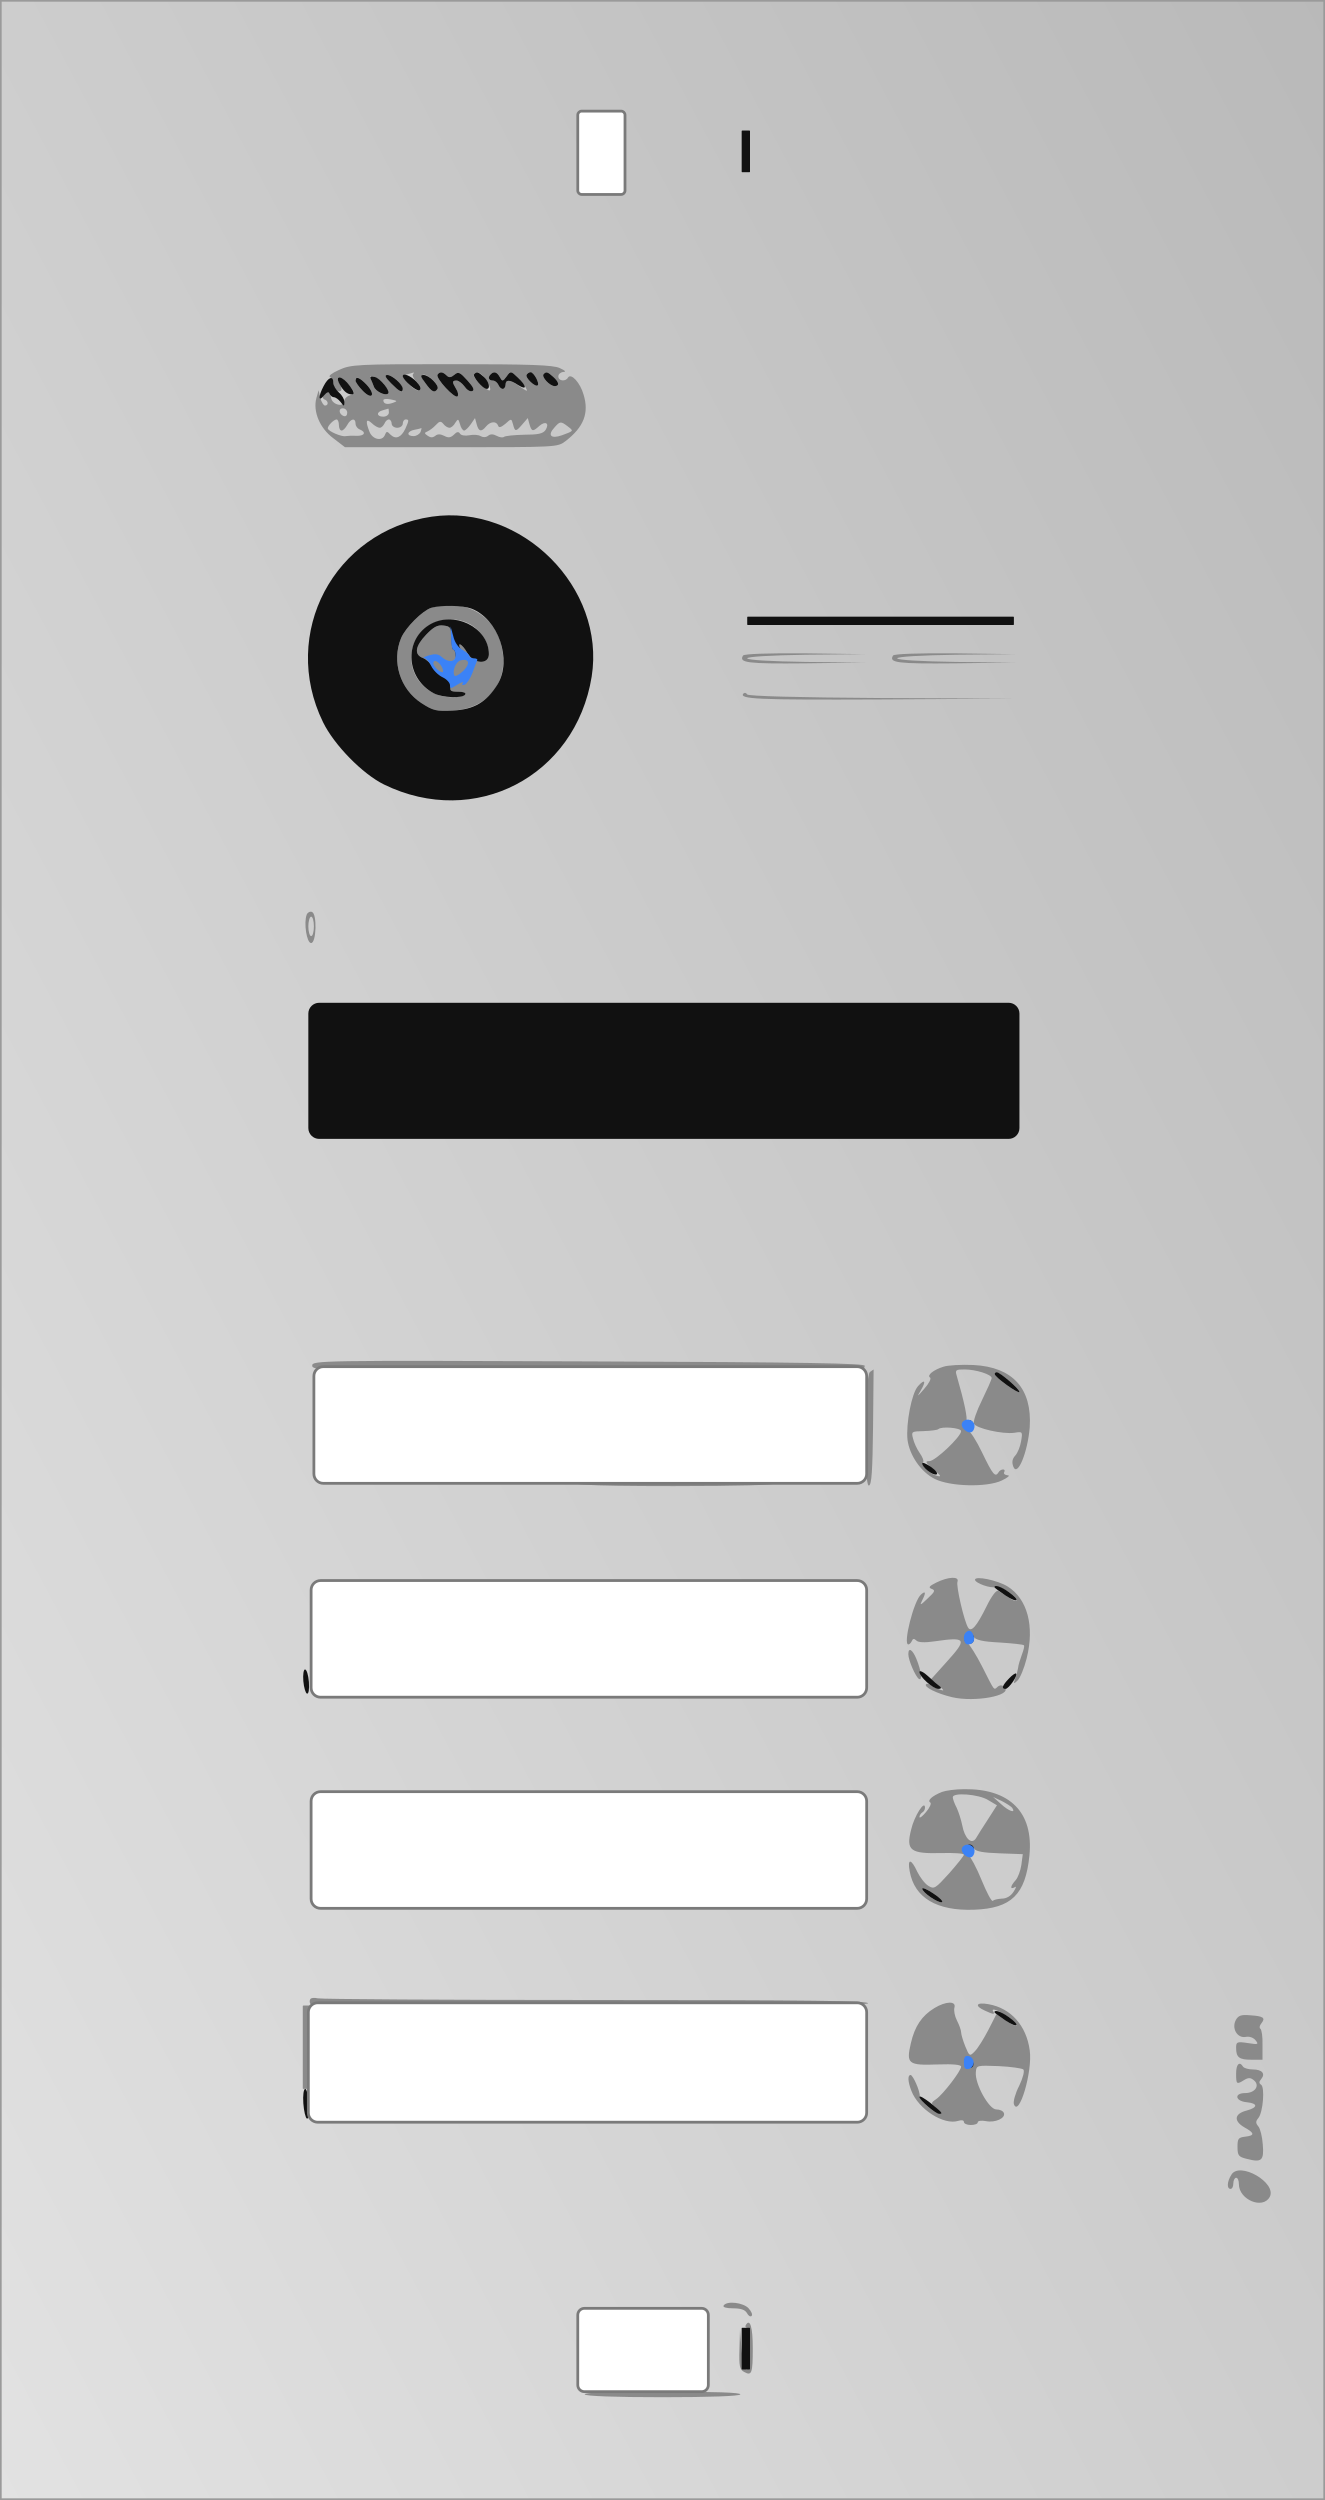
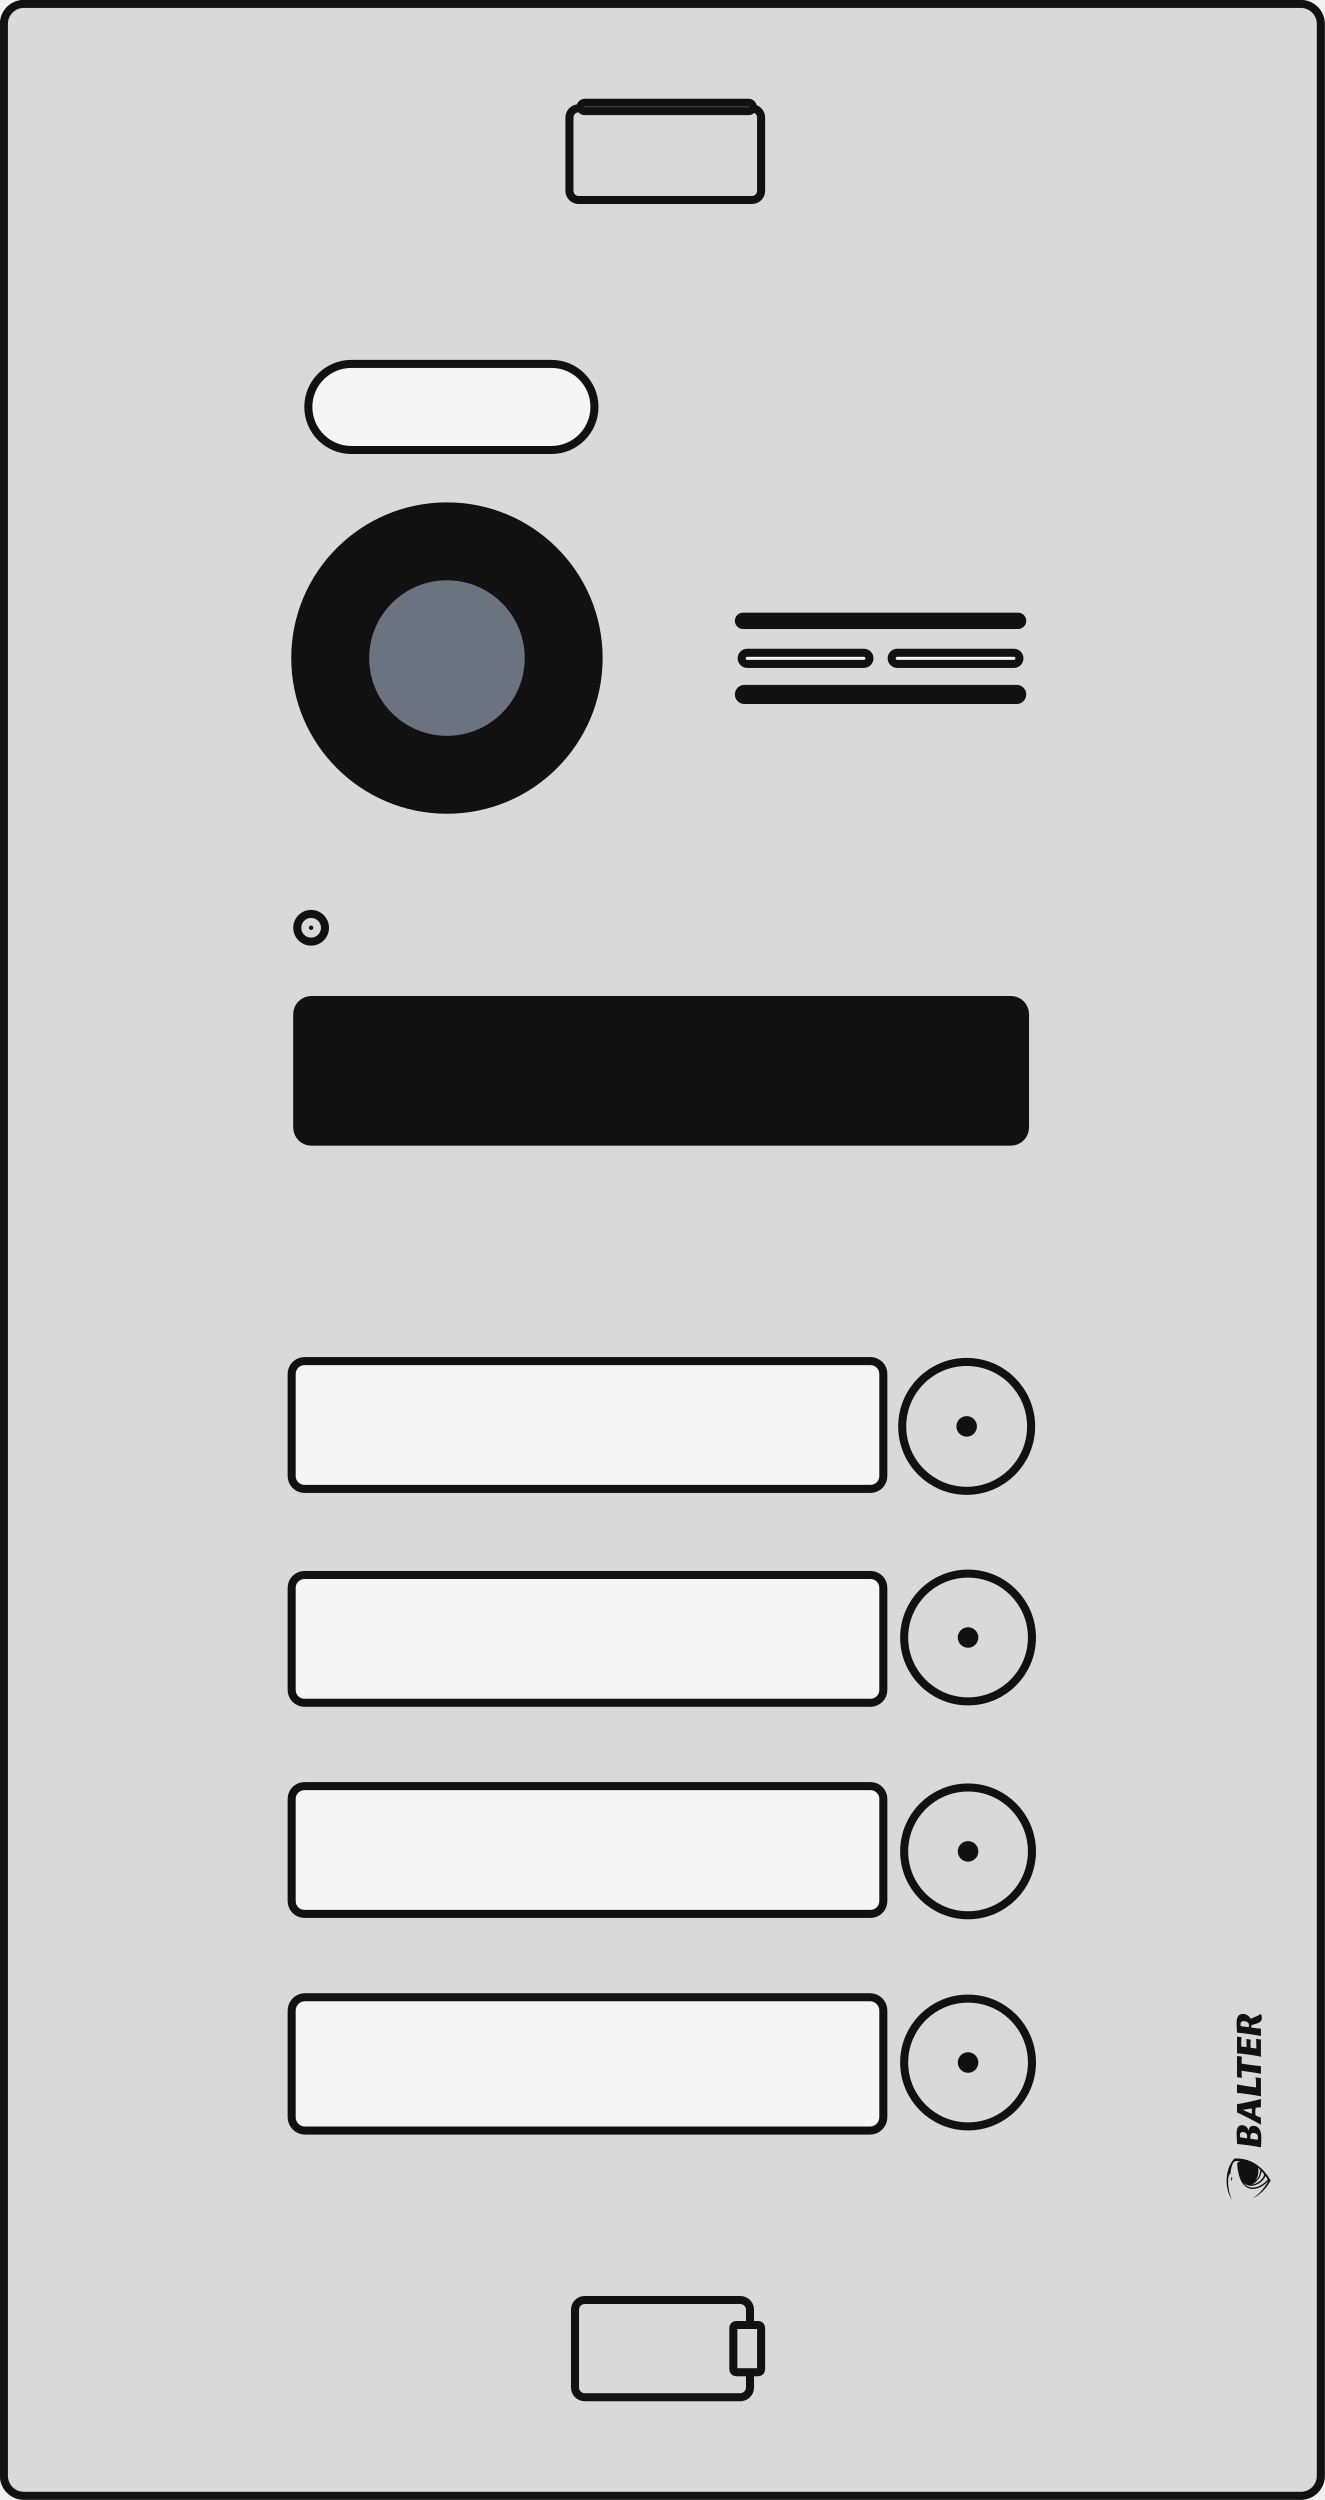
- <svg xmlns="http://www.w3.org/2000/svg" viewBox="0 0 477 900" width="477" height="900" role="img" aria-label="EVO-HD-4FAM · Video-Türstation, 4 Klingeltaster (Illustration)">
-   <defs>
-     <linearGradient id="steel" x1="0" y1="0" x2="1" y2="1">
-       <stop offset="0" stop-color="#e2e2e2" />
-       <stop offset=".5" stop-color="#cdcdcd" />
-       <stop offset="1" stop-color="#b9b9b9" />
-     </linearGradient>
-     <linearGradient id="white" x1="0" y1="0" x2="0" y2="1">
-       <stop offset="0" stop-color="#ffffff" />
-       <stop offset="1" stop-color="#f0f0f0" />
-     </linearGradient>
-     <linearGradient id="black" x1="0" y1="0" x2="1" y2="1">
-       <stop offset="0" stop-color="#2e2e2e" />
-       <stop offset="1" stop-color="#161616" />
-     </linearGradient>
-   </defs>
-   <path transform="translate(0,900) scale(0.1,-0.1)" d="M0 4500 l0 -4500 2385 0 2385 0 0 4500 0 4500 -2385 0 -2385 0 0 -4500z" fill="url(#steel)" fill-rule="evenodd" stroke="#9a9a9a" stroke-width="1.2" vector-effect="non-scaling-stroke" />
-   <rect x="109" y="722" width="3" height="30" rx="0.2" fill="#8a8a8a" />
-   <path transform="translate(0,900) scale(0.1,-0.1)" d="M1220 7668 c-25 -11 -39 -22 -32 -25 6 -3 12 -13 12 -23 0 -20 17 -36 28 -26 3 4 1 16 -6 26 -20 33 13 25 37 -9 21 -29 21 -29 1 -34 -11 -3 -20 -12 -20 -20 0 -25 -45 -15 -48 11 -4 24 -17 29 -28 10 -4 -6 -2 -14 4 -16 14 -4 16 -22 2 -22 -5 0 -13 12 -17 28 l-6 27 -8 -28 c-13 -48 12 -108 60 -144 l43 -33 382 0 c382 0 383 0 412 22 66 51 85 101 65 167 -12 43 -45 79 -56 62 -9 -16 -35 -13 -35 4 0 8 8 15 18 16 11 0 7 5 -13 14 -24 11 -106 14 -390 14 -341 0 -362 -1 -405 -21z m267 -15 c-4 -3 2 -17 14 -29 14 -15 17 -24 9 -29 -6 -4 -22 5 -36 20 -29 31 -29 32 -6 38 9 3 19 5 21 6 2 0 1 -2 -2 -6z m121 -5 c8 -8 15 -8 28 3 14 12 20 9 47 -21 22 -24 26 -35 17 -38 -8 -3 -20 5 -28 17 -8 11 -21 21 -28 21 -17 0 -17 -5 -2 -30 7 -10 9 -23 5 -27 -10 -9 -79 65 -72 78 8 12 19 11 33 -3z m134 -5 c21 -25 31 -56 15 -47 -26 15 -56 47 -51 55 8 14 19 11 36 -8z m57 0 c9 -17 11 -17 25 2 14 20 14 20 36 0 12 -11 26 -28 32 -39 9 -17 8 -17 -20 2 -35 26 -52 28 -52 7 0 -8 -5 -15 -10 -15 -6 0 -13 7 -16 15 -4 8 -12 15 -20 15 -15 0 -19 12 -7 23 11 11 22 8 32 -10z m131 -4 c7 -11 9 -23 6 -26 -8 -9 -47 28 -40 38 9 15 23 10 34 -12z m62 4 c21 -19 23 -33 5 -33 -18 0 -49 34 -40 43 9 10 14 9 35 -10z m-607 -30 c9 -14 14 -27 12 -30 -10 -9 -45 8 -51 25 -3 9 -9 22 -12 29 -10 22 35 1 51 -24z m45 17 c19 -19 27 -40 14 -40 -3 0 -19 14 -36 30 -21 21 -25 30 -14 30 9 0 25 -9 36 -20z m130 0 c12 -12 18 -25 15 -30 -10 -16 -20 -12 -43 20 -27 36 -5 43 28 10z m-241 -14 c34 -36 22 -58 -12 -24 -27 27 -35 48 -19 48 5 0 19 -11 31 -24z m96 -66 c-21 -8 -35 -4 -35 9 0 5 12 6 27 3 24 -5 25 -6 8 -12z m-165 -36 c0 -9 -5 -14 -12 -12 -18 6 -21 28 -4 28 9 0 16 -7 16 -16z m150 1 c0 -8 -9 -15 -20 -15 -25 0 -26 17 -2 23 9 3 18 5 20 6 1 0 2 -6 2 -14z m-180 -45 c0 -11 4 -20 10 -20 5 0 14 9 20 20 13 24 30 26 30 5 0 -9 7 -18 15 -21 25 -10 17 -24 -12 -23 -16 1 -32 0 -38 -1 -14 -4 -65 18 -65 28 0 10 22 32 32 32 4 0 8 -9 8 -20z m147 -10 c6 0 13 7 17 15 3 8 10 15 16 15 5 0 10 -7 10 -15 0 -8 9 -15 20 -15 11 0 20 7 20 15 0 8 5 15 10 15 13 0 13 -3 -1 -34 -15 -31 -34 -39 -53 -21 -12 13 -15 13 -20 0 -9 -25 -45 -18 -56 11 -15 38 -12 49 8 31 10 -10 23 -17 29 -17z m251 0 c6 0 16 8 21 18 10 15 11 15 17 -5 3 -13 10 -23 15 -23 4 0 15 10 24 23 l15 22 6 -22 c7 -27 17 -29 34 -8 15 18 37 20 43 3 3 -9 10 -7 26 6 22 20 22 20 28 -2 7 -27 10 -27 34 1 l19 22 6 -22 c8 -27 12 -28 36 -6 22 19 37 9 22 -15 -9 -13 -26 -17 -77 -17 -36 -1 -69 -4 -73 -8 -4 -3 -15 -2 -26 4 -13 7 -23 7 -31 0 -8 -6 -18 -6 -27 -1 -8 5 -26 6 -41 3 -15 -3 -30 0 -33 6 -5 8 -12 7 -22 -4 -12 -11 -20 -12 -35 -4 -14 7 -24 7 -32 0 -9 -7 -17 -7 -27 0 -13 9 -13 11 -1 16 7 3 21 13 30 23 13 14 18 15 27 4 6 -8 16 -14 22 -14z m426 5 c22 -17 22 -16 -21 -32 -40 -14 -53 0 -27 28 20 23 23 23 48 4z m-530 -20 c-4 -8 -15 -15 -25 -15 -27 0 -24 18 4 23 12 2 23 5 24 6 1 0 0 -6 -3 -14z M1553 6812 c-32 -10 -93 -71 -109 -109 -35 -84 -4 -184 73 -234 43 -28 54 -30 114 -27 110 6 184 81 181 184 -4 141 -122 226 -259 186z m144 -62 c36 -22 63 -66 63 -105 0 -39 -55 -36 -78 5 -18 32 -39 43 -23 11 8 -14 5 -23 -14 -41 -14 -13 -25 -18 -25 -12 0 7 5 12 10 12 6 0 10 9 10 20 0 11 -3 20 -7 20 -5 0 -8 19 -8 43 -1 38 -3 42 -28 45 -22 3 -36 -5 -63 -33 -40 -42 -44 -72 -11 -84 12 -5 29 -20 36 -34 8 -15 26 -30 42 -36 21 -7 26 -14 22 -30 -5 -18 -1 -21 26 -21 19 0 30 -4 26 -10 -3 -5 -24 -10 -46 -10 -110 0 -180 107 -134 203 34 72 132 100 202 57z M2675 6640 c-16 -26 14 -30 223 -28 l217 3 -212 2 c-128 2 -213 7 -213 13 0 6 85 11 213 13 l212 2 -217 3 c-136 1 -219 -2 -223 -8z M3215 6640 c-16 -26 14 -30 223 -28 l217 3 -212 2 c-128 2 -213 7 -213 13 0 6 85 11 213 13 l212 2 -217 3 c-136 1 -219 -2 -223 -8z M2677 6504 c-20 -21 49 -24 491 -22 l487 3 -479 2 c-308 2 -482 7 -486 13 -4 6 -9 7 -13 4z M1104 5707 c-11 -29 0 -102 16 -102 19 0 22 106 3 112 -7 3 -16 -2 -19 -10z m26 -42 c0 -19 -4 -35 -10 -35 -5 0 -10 16 -10 35 0 19 5 35 10 35 6 0 10 -16 10 -35z M2902 5149 c4 -109 23 -116 22 -7 -1 52 -6 84 -13 86 -9 3 -11 -20 -9 -79z M1124 4084 c0 -19 25 -19 976 -18 1082 1 1006 -1 1013 17 3 9 -200 13 -992 16 -972 4 -997 3 -997 -15z M3397 4080 c-36 -11 -61 -31 -49 -39 6 -3 -4 -22 -21 -41 -25 -29 -27 -30 -13 -7 21 35 16 45 -9 17 -23 -25 -44 -135 -38 -193 7 -56 49 -117 98 -141 55 -28 188 -31 241 -6 23 11 32 19 21 19 -10 1 -15 6 -12 11 3 6 2 10 -4 10 -5 0 -13 -4 -16 -10 -12 -20 -21 -9 -59 70 -21 44 -44 80 -52 80 -15 0 -19 26 -6 34 7 4 -6 68 -34 164 -6 20 -3 22 28 22 41 0 98 -18 98 -31 0 -5 -16 -41 -35 -80 -19 -38 -32 -76 -29 -84 7 -17 104 -39 146 -33 29 5 30 4 24 -30 -3 -19 -12 -42 -21 -52 -11 -12 -13 -24 -7 -40 15 -39 52 53 59 142 9 139 -61 217 -203 224 -43 2 -92 -1 -107 -6z m236 -51 c20 -17 37 -35 37 -40 0 -10 -88 52 -89 64 -2 14 15 7 52 -24z m-173 -181 c0 -20 -93 -108 -114 -108 -17 0 -15 -5 14 -29 28 -24 31 -29 13 -24 -25 6 -59 40 -50 49 4 4 -2 19 -12 33 -10 14 -21 38 -24 52 -7 26 -5 26 39 27 26 1 49 4 52 7 11 11 82 5 82 -7z M3132 4061 c-19 -12 -23 -413 -4 -409 10 2 13 52 15 211 1 114 2 207 2 207 0 0 -6 -4 -13 -9z M2078 3673 c-65 -17 19 -23 347 -23 237 0 365 4 365 10 0 6 -116 10 -327 10 -181 0 -337 2 -348 4 -11 2 -28 2 -37 -1z M3371 3303 c-26 -13 -30 -18 -17 -23 14 -5 12 -10 -15 -35 -25 -24 -29 -26 -20 -8 15 29 14 38 -3 23 -26 -21 -66 -180 -46 -180 4 0 10 6 13 13 3 8 8 9 16 1 7 -7 30 -8 64 -3 117 17 121 10 43 -76 l-54 -60 26 -22 c21 -18 23 -22 7 -16 -11 3 -26 11 -33 16 -7 5 -15 7 -18 4 -10 -10 39 -34 94 -47 82 -19 216 6 189 35 -8 9 -16 10 -25 3 -15 -13 -10 -19 -56 72 -21 41 -45 80 -54 86 -14 11 -15 15 -4 26 11 11 15 10 26 -4 9 -12 33 -18 95 -21 45 -3 85 -7 87 -10 3 -2 -1 -17 -7 -33 -6 -16 -13 -38 -14 -49 -2 -11 -6 -29 -11 -40 -6 -18 -5 -18 9 -5 9 8 24 44 33 80 29 116 3 214 -69 259 -36 22 -117 39 -117 24 0 -12 58 -33 75 -26 16 5 75 -33 75 -48 0 -6 -12 -2 -27 9 -16 10 -33 22 -39 25 -7 4 -24 -18 -43 -57 -35 -71 -55 -94 -66 -75 -14 22 -44 151 -38 165 7 20 -33 18 -76 -3z M3270 3045 c0 -22 26 -81 38 -89 13 -8 9 28 -9 72 -14 34 -29 43 -29 17z M3391 2549 c-35 -14 -54 -31 -42 -38 5 -3 -2 -19 -15 -34 -13 -16 -24 -24 -24 -18 0 5 5 13 10 16 6 3 10 11 10 17 0 31 -39 -30 -50 -79 -19 -75 -3 -87 110 -84 44 1 80 -1 80 -6 0 -4 -24 -34 -53 -67 -50 -55 -54 -58 -75 -45 -13 8 -30 31 -40 51 -22 48 -36 48 -27 1 17 -95 97 -143 232 -138 134 5 185 54 199 196 15 154 -70 240 -235 238 -31 0 -67 -5 -80 -10z m166 -29 l32 -19 -32 -50 c-18 -27 -37 -58 -43 -68 -16 -26 -41 -2 -50 46 -4 20 -13 48 -20 63 -8 15 -14 32 -14 38 0 18 93 11 127 -10z m88 -30 c12 -19 -14 -10 -42 16 l-28 25 32 -15 c17 -9 35 -20 38 -26z m-138 -145 c6 -10 31 -15 92 -17 l83 -3 -5 -38 c-3 -21 -12 -46 -21 -56 -19 -21 -21 -35 -3 -25 7 5 5 -2 -4 -16 -10 -16 -26 -25 -42 -25 -15 -1 -29 -4 -33 -8 -4 -4 -22 30 -40 74 -18 45 -41 87 -50 94 -9 6 -14 17 -10 23 10 16 23 15 33 -3z m-116 -193 c-13 -4 -71 35 -71 49 0 5 19 -3 41 -18 23 -15 36 -29 30 -31z M1117 1803 c-3 -5 -3 -13 1 -18 11 -16 2001 -13 2007 3 3 9 -196 12 -978 12 -540 0 -992 3 -1003 6 -12 3 -24 2 -27 -3z M3364 1771 c-46 -28 -71 -66 -85 -127 -17 -74 -10 -80 97 -76 56 2 84 -1 84 -8 0 -15 -65 -100 -90 -117 -20 -14 -20 -15 2 -33 13 -11 18 -19 11 -20 -17 0 -74 50 -72 64 2 16 -24 76 -33 76 -11 0 -10 -24 3 -57 25 -66 117 -125 169 -108 12 4 20 2 20 -4 0 -6 11 -11 25 -11 14 0 25 4 25 10 0 5 13 7 29 4 34 -7 72 11 65 29 -3 8 -15 13 -27 13 -26 -1 -78 92 -74 134 2 25 3 25 82 22 44 -2 84 -8 89 -12 5 -5 -1 -30 -15 -59 -14 -27 -22 -57 -19 -66 18 -50 68 118 57 194 -12 89 -68 152 -149 166 -44 8 -51 -6 -13 -23 32 -15 38 -15 30 -2 -4 6 1 7 12 3 28 -10 73 -43 73 -54 0 -5 -16 1 -36 15 l-37 25 -29 -57 c-16 -31 -38 -66 -48 -76 -19 -20 -20 -19 -35 17 -8 20 -15 43 -15 51 0 7 -7 27 -15 42 -8 16 -12 37 -9 47 7 24 -31 23 -72 -2z m141 -201 c0 -22 -29 -18 -33 3 -3 14 1 18 15 15 10 -2 18 -10 18 -18z M4449 1728 c-16 -30 5 -66 35 -61 13 3 28 -2 36 -12 12 -15 10 -16 -28 -10 -39 6 -42 4 -42 -17 0 -35 11 -43 55 -43 l40 0 0 53 c1 29 -3 56 -8 59 -4 2 -3 11 4 19 16 20 7 26 -41 29 -32 3 -42 -1 -51 -17z M4450 1535 c0 -39 2 -40 29 -23 15 9 23 9 35 -1 23 -19 4 -46 -31 -46 -41 0 -37 -29 5 -33 41 -4 41 -19 0 -30 -44 -11 -48 -37 -9 -60 38 -21 39 -30 4 -34 -25 -3 -28 -7 -28 -37 0 -31 4 -36 34 -43 53 -14 62 -6 57 52 -2 28 -9 57 -16 65 -10 12 -10 18 0 30 17 20 24 111 10 120 -8 5 -8 11 0 20 17 20 3 35 -30 35 -16 0 -32 5 -35 10 -13 21 -25 9 -25 -25z M4433 1171 c-16 -25 -17 -51 -3 -51 6 0 10 9 10 20 0 11 5 20 10 20 6 0 10 -10 10 -23 0 -56 86 -92 111 -46 27 51 -109 129 -138 80z M2605 700 c-4 -6 10 -10 34 -10 28 0 43 -5 50 -17 5 -10 13 -15 17 -10 4 4 -1 16 -11 27 -19 21 -79 28 -90 10z M2685 630 c-3 -5 -1 -10 4 -10 7 0 11 -29 11 -76 0 -100 -22 -98 -31 2 l-5 69 -2 -72 c-2 -61 1 -74 17 -82 27 -15 31 -6 31 85 0 77 -10 109 -25 84z M2105 380 c4 -6 108 -10 280 -10 172 0 276 4 280 10 4 7 -92 10 -280 10 -188 0 -284 -3 -280 -10z" fill="#8a8a8a" fill-rule="evenodd" />
-   <rect x="267" y="47" width="3" height="15" rx="0.2" fill="#111111" />
-   <rect x="269" y="222" width="96" height="3" rx="0.2" fill="#111111" />
-   <rect x="111" y="361" width="256" height="49" rx="3.9" fill="#111111" />
-   <rect x="267" y="838" width="3" height="15" rx="0.2" fill="#111111" />
-   <path transform="translate(0,900) scale(0.1,-0.1)" d="M1575 7651 c-7 -13 62 -87 72 -78 4 4 2 17 -5 27 -15 25 -15 30 2 30 7 0 20 -10 28 -21 8 -12 20 -20 28 -17 9 3 5 14 -17 38 -27 30 -33 33 -47 21 -13 -11 -20 -11 -28 -3 -14 14 -25 15 -33 3z M1707 7653 c-8 -7 31 -53 45 -53 15 0 8 27 -10 43 -21 19 -26 20 -35 10z M1767 7653 c-12 -11 -8 -23 7 -23 8 0 16 -7 20 -15 3 -8 10 -15 16 -15 5 0 10 7 10 15 0 19 15 19 45 -1 33 -21 32 -4 -1 27 -25 24 -26 24 -40 4 -14 -19 -16 -19 -25 -2 -10 18 -21 21 -32 10z M1896 7651 c-7 -10 32 -47 40 -38 7 7 -14 47 -26 47 -5 0 -11 -4 -14 -9z M1957 7653 c-9 -9 22 -43 40 -43 18 0 16 14 -5 33 -21 19 -26 20 -35 10z M1334 7637 c3 -7 9 -20 12 -29 6 -17 41 -34 51 -25 9 9 -27 55 -48 60 -13 4 -18 1 -15 -6z M1408 7620 c32 -32 42 -36 42 -20 0 16 -38 50 -56 50 -11 0 -7 -9 14 -30z M1450 7646 c0 -14 51 -57 60 -51 8 5 4 15 -11 31 -20 21 -49 33 -49 20z M1532 7620 c23 -32 33 -36 43 -20 7 12 -30 50 -50 50 -13 0 -11 -6 7 -30z M1165 7610 c-20 -38 -19 -59 1 -34 11 13 17 15 20 7 3 -7 10 -13 16 -13 6 0 17 -8 24 -17 13 -17 13 -17 14 0 0 9 -9 25 -20 34 -11 10 -20 25 -20 35 0 27 -18 21 -35 -12z M1222 7618 c15 -27 28 -38 46 -38 9 0 7 9 -8 30 -26 37 -57 43 -38 8z M1280 7630 c0 -6 12 -23 27 -38 34 -34 46 -12 12 24 -24 25 -39 31 -39 14z M1554 7140 c-352 -52 -547 -421 -391 -740 40 -82 142 -186 219 -224 327 -160 690 29 748 388 51 320 -252 623 -576 576z m143 -331 c97 -37 148 -185 94 -273 -40 -64 -84 -90 -160 -94 -60 -3 -71 -1 -114 27 -77 50 -108 150 -73 234 16 38 77 99 109 109 36 10 113 9 144 -3z M1543 6749 c-90 -58 -80 -193 19 -245 31 -16 104 -19 113 -4 4 6 -7 10 -26 10 -27 0 -31 3 -26 21 4 16 -1 23 -22 30 -16 6 -34 21 -42 36 -7 14 -24 29 -36 34 -33 12 -29 42 11 84 27 28 41 36 63 33 25 -3 27 -7 28 -45 0 -24 3 -43 8 -43 4 0 7 -10 7 -21 0 -18 3 -19 15 -9 11 9 12 17 4 31 -16 32 5 21 23 -11 23 -41 78 -44 78 -5 0 98 -130 160 -217 104z M1722 5229 c-12 -5 -24 -20 -27 -36 -3 -15 -10 -44 -15 -64 -13 -48 -13 -49 10 -49 11 0 29 -6 40 -12 15 -10 22 -10 32 0 6 6 23 12 36 12 21 0 23 3 17 28 -4 15 -11 43 -15 63 -11 58 -33 75 -78 58z M3581 4053 c1 -12 89 -74 89 -64 0 11 -70 71 -82 71 -5 0 -8 -3 -7 -7z M3477 3884 c-14 -14 -7 -35 11 -32 9 2 17 10 17 17 0 16 -18 25 -28 15z M3320 3732 c0 -15 38 -44 51 -40 7 2 -1 14 -19 27 -18 12 -32 18 -32 13z M3580 3286 c0 -2 18 -15 40 -30 46 -30 55 -18 11 13 -26 19 -51 27 -51 17z M3474 3109 c-10 -17 13 -36 27 -22 12 12 4 33 -11 33 -5 0 -12 -5 -16 -11z M1092 2948 c2 -23 8 -43 13 -45 6 -2 9 15 7 42 -2 25 -8 45 -14 45 -5 0 -8 -19 -6 -42z M3310 2981 c0 -17 49 -61 68 -61 9 0 12 3 7 8 -6 4 -25 20 -42 36 -18 17 -33 24 -33 17z M3632 2957 c-24 -25 -28 -37 -12 -37 11 0 45 48 38 55 -2 3 -14 -5 -26 -18z M3474 2349 c-10 -17 13 -36 27 -22 12 12 4 33 -11 33 -5 0 -12 -5 -16 -11z M3320 2201 c0 -14 58 -53 71 -49 6 2 -7 16 -30 31 -22 15 -41 23 -41 18z M3580 1756 c0 -2 18 -15 40 -30 46 -30 55 -18 11 13 -26 19 -51 27 -51 17z M3472 1573 c4 -21 33 -25 33 -3 0 8 -8 16 -18 18 -14 3 -18 -1 -15 -15z M1092 1428 c2 -28 8 -53 13 -55 6 -2 9 18 7 52 -2 30 -8 55 -13 55 -6 0 -9 -23 -7 -52z M3310 1451 c0 -11 58 -61 71 -61 15 0 11 5 -31 39 -22 17 -40 28 -40 22z" fill="#111111" fill-rule="evenodd" />
-   <rect x="208" y="40" width="17" height="30" rx="1.4" fill="#ffffff" stroke="#7a7a7a" stroke-width="1" vector-effect="non-scaling-stroke" />
-   <rect x="113" y="492" width="199" height="42" rx="3.4" fill="#ffffff" stroke="#7a7a7a" stroke-width="1" vector-effect="non-scaling-stroke" />
-   <rect x="112" y="569" width="200" height="42" rx="3.4" fill="#ffffff" stroke="#7a7a7a" stroke-width="1" vector-effect="non-scaling-stroke" />
-   <rect x="112" y="645" width="200" height="42" rx="3.4" fill="#ffffff" stroke="#7a7a7a" stroke-width="1" vector-effect="non-scaling-stroke" />
-   <rect x="111" y="721" width="201" height="43" rx="3.4" fill="#ffffff" stroke="#7a7a7a" stroke-width="1" vector-effect="non-scaling-stroke" />
-   <rect x="208" y="831" width="47" height="30" rx="2.4" fill="#ffffff" stroke="#7a7a7a" stroke-width="1" vector-effect="non-scaling-stroke" />
-   <path transform="translate(0,900) scale(0.1,-0.1)" d="M1624 6703 c0 -24 4 -43 9 -43 4 0 7 -9 7 -20 0 -24 -26 -27 -50 -5 -12 11 -24 12 -45 6 -17 -5 -25 -10 -18 -10 7 -1 18 -13 25 -28 7 -15 26 -34 41 -41 15 -7 27 -20 27 -29 0 -13 3 -13 26 2 15 9 23 12 20 6 -4 -6 -2 -9 7 -6 7 3 20 22 28 43 7 20 15 40 17 45 2 4 -3 7 -12 7 -9 0 -16 4 -16 8 0 5 -11 14 -24 22 -15 7 -29 27 -34 49 l-10 36 2 -42z m44 -118 c-15 -14 -29 -22 -32 -17 -9 15 5 51 23 55 30 7 35 -12 9 -38z m-78 15 c6 -11 7 -20 2 -20 -10 0 -32 21 -32 32 0 16 19 8 30 -12z M3464 3879 c-10 -17 23 -46 37 -32 7 7 9 19 6 27 -7 18 -33 21 -43 5z M3477 3123 c-13 -12 -7 -43 7 -43 19 0 28 14 20 34 -7 17 -16 20 -27 9z M3464 2349 c-10 -17 23 -46 37 -32 7 7 9 19 6 27 -7 18 -33 21 -43 5z M3470 1575 c0 -20 4 -26 18 -23 9 2 17 12 17 23 0 11 -8 21 -17 23 -14 3 -18 -3 -18 -23z" fill="#3b82f6" fill-rule="evenodd" />
+ <svg xmlns="http://www.w3.org/2000/svg" viewBox="0 0 477 900" width="477" height="900" role="img" aria-label="EVO-HD-4FAM · Video-Türstation, 4 Klingeltaster (Skizze)">
+   <rect x="1.4" y="1.4" width="474.1" height="897.1" rx="7.2" fill="#D9D9D9" stroke="#111111" stroke-width="2.9" />
+   <circle cx="160.9" cy="236.9" r="54.6" fill="#111111" stroke="#111111" stroke-width="2.9" />
+   <circle cx="160.9" cy="236.9" r="28.0" fill="#6b7280" />
+   <rect x="107.0" y="360.0" width="262.0" height="51.0" rx="5.1" fill="#111111" stroke="#111111" stroke-width="2.9" />
+   <rect x="105.0" y="643.0" width="213.0" height="46.0" rx="4.6" fill="#F5F5F5" stroke="#111111" stroke-width="2.9" />
+   <rect x="105.0" y="490.0" width="213.0" height="46.0" rx="4.6" fill="#F5F5F5" stroke="#111111" stroke-width="2.9" />
+   <rect x="105.0" y="567.0" width="213.0" height="46.0" rx="4.6" fill="#F5F5F5" stroke="#111111" stroke-width="2.9" />
+   <rect x="105.0" y="719.0" width="213.0" height="48.0" rx="4.8" fill="#F5F5F5" stroke="#111111" stroke-width="2.9" />
+   <rect x="111.0" y="131.0" width="103.0" height="31.0" rx="15.5" fill="#F5F5F5" stroke="#111111" stroke-width="2.9" />
+   <circle cx="348.5" cy="589.5" r="23.0" fill="#D9D9D9" stroke="#111111" stroke-width="2.9" />
+   <circle cx="348.5" cy="589.5" r="3.7" fill="#111111" />
+   <circle cx="348.0" cy="513.5" r="23.2" fill="#D9D9D9" stroke="#111111" stroke-width="2.9" />
+   <circle cx="348.0" cy="513.5" r="3.7" fill="#111111" />
+   <circle cx="348.5" cy="666.5" r="23.0" fill="#D9D9D9" stroke="#111111" stroke-width="2.9" />
+   <circle cx="348.5" cy="666.5" r="3.7" fill="#111111" />
+   <circle cx="348.5" cy="742.5" r="23.0" fill="#D9D9D9" stroke="#111111" stroke-width="2.9" />
+   <circle cx="348.5" cy="742.5" r="3.7" fill="#111111" />
+   <rect x="207.0" y="828.0" width="63.0" height="35.0" rx="3.5" fill="#D9D9D9" stroke="#111111" stroke-width="2.9" />
+   <rect x="266.0" y="248.0" width="102.0" height="4.0" rx="2.0" fill="#111111" stroke="#111111" stroke-width="2.9" />
+   <rect x="205.0" y="39.0" width="69.0" height="33.0" rx="3.3" fill="#D9D9D9" stroke="#111111" stroke-width="2.9" />
+   <rect x="266.0" y="222.0" width="102.0" height="3.0" rx="1.5" fill="#111111" stroke="#111111" stroke-width="2.9" />
+   <rect x="321.0" y="235.0" width="46.0" height="4.0" rx="2.0" fill="#F5F5F5" stroke="#111111" stroke-width="2.9" />
+   <rect x="209.0" y="37.0" width="62.0" height="3.0" rx="1.5" fill="#F5F5F5" stroke="#111111" stroke-width="2.9" />
+   <rect x="267.0" y="235.0" width="46.0" height="4.0" rx="2.0" fill="#F5F5F5" stroke="#111111" stroke-width="2.9" />
+   <rect x="264.0" y="837.0" width="10.0" height="17.0" rx="1.0" fill="#D9D9D9" stroke="#111111" stroke-width="2.9" />
+   <circle cx="112.0" cy="334.0" r="5.0" fill="#D9D9D9" stroke="#111111" stroke-width="2.9" />
+   <circle cx="112.0" cy="334.0" r="0.8" fill="#111111" />
+   <g transform="translate(441.57 792.00) rotate(-90) scale(0.1687)">
+     <g>
+       <path fill="#111111" d="M159.66,32.74c0,3.79-1.1,6.91-3.37,9.35-2.27,2.44-4.89,3.96-7.83,4.38l-.08.67c5.98.25,9.94,4.13,9.94,9.44,0,11.88-9.69,17.61-25.95,17.61-8.09,0-14.74-.34-20.05-1.01,1.6-7.67,2.95-15.42,3.96-23.08l.67-4.63c.59-4.46,1.43-12.22,2.53-23.08,11.21-.67,18.28-1.01,21.23-1.01,13.73,0,18.96,3.71,18.96,11.37ZM128.57,66.19c1.09.51,2.78.76,5.05.76,2.44,0,4.38-.42,5.73-1.18,2.44-2.11,3.71-5.05,3.71-8.68,0-5.31-4.63-7.5-12.38-6.07l-2.11,15.16ZM131.69,43.78c3.29.34,6.15.17,8.42-.51,3.29-1.85,4.97-4.8,4.97-8.85s-2.11-5.81-6.4-5.81c-2.53,0-4.13.17-4.89.42l-2.11,14.74Z" />
+       <path fill="#111111" d="M197.65,73.26c.08-2.86,0-5.39-.42-7.5l-.76-3.88c-5.48-.84-10.78-.84-15.92,0l-1.68,3.45c-1.26,2.44-2.28,5.14-2.95,7.92h-15.33c3.62-6.23,8.68-15.5,15-27.88,6.4-12.38,10.11-20.05,11.12-23.08h17.78c.51,4.13,1.94,11.71,4.3,22.66,2.44,10.95,4.63,20.39,6.74,28.31h-17.86ZM191.92,35.02l-7.83,18.62c2.95.67,8.09.67,11.37,0l-3.12-18.62h-.42Z" />
+       <path fill="#111111" d="M260.08,73.26h-38.92c.76-2.61,2.27-11.29,4.55-26.2l.34-2.78c1.6-10.19,2.36-17.52,2.27-21.99h18.37c-1.09,4.21-2.36,11.71-3.96,22.49l-2.53,18.11h3.62c8.68,0,14.57-.34,17.86-1.1l-1.6,11.46Z" />
+       <path fill="#111111" d="M262.02,22.3h45.24l-1.35,10.53c-3.29-.59-7.5-.84-12.47-.84h-2.44l-2.36,16.17c-1.85,13.56-2.78,21.99-2.86,25.1h-16.6c.93-3.45,2.36-11.88,4.3-25.44l2.27-15.84h-2.19c-5.64,0-9.94.25-12.89.84l1.35-10.53Z" />
+       <path fill="#111111" d="M342.3,73.26h-36.56c1.09-3.96,2.44-11.79,4.21-23.59l.42-3.54c1.6-10.87,2.44-18.79,2.53-23.84h35.89l-1.43,9.52c-3.29-.42-9.77-.59-19.63-.59l-1.52,11.46c8.85,0,14.57-.17,17.35-.51l-1.43,9.44c-2.36-.42-8.09-.59-17.19-.59l-1.68,12.55c10.87,0,17.69-.25,20.56-.67l-1.52,10.36Z" />
+       <path fill="#111111" d="M349.89,73.26c.84-2.95,2.27-11.46,4.3-25.69l.42-3.62c1.6-10.45,2.36-17.61,2.44-21.57,5.22-.67,12.05-1.01,20.47-1.01,13.48,0,19.54,4.46,19.54,13.31,0,6.91-3.45,12.55-10.28,16.93,3.71,9.6,7.16,16.85,10.45,21.74-3.12,1.26-6.07,1.94-8.68,1.94-4.63,0-8.09-2.27-10.28-6.74-1.52-2.95-3.2-8.09-5.05-15.58h-5.22l-.51,3.12c-1.26,8.51-1.77,14.24-1.68,17.19h-15.92ZM374.91,29.63c-1.43,0-2.7.08-3.79.34l-2.36,17.35c3.45.59,6.23.51,8.42-.34,2.44-2.11,4.55-6.32,4.55-10.36,0-4.63-2.27-6.99-6.82-6.99Z" />
+     </g>
+     <path fill="#111111" fill-rule="evenodd" d="M88.47,16.84c1.96,29.28-12.88,57.77-46.76,77.16-15.73-7.73-31.89-23.39-38.41-38.72,8.72,13.9,22.74,26.14,38.01,34.13C19.99,72.29,4.11,27.42,77.59,22.41c2.47.81,4.61,4.01,5.05,6.37,0,0,2.52-10.94-2.61-14.21-5.13-3.27-15.31-5.77-24.05-6.47-.71-1.35-1.46-2.35-4.17-3.31C39.74,1.06,13.44,4.18,0,12.38,22.45-5.83,68.17-3.62,88.47,16.84h0ZM36.49,36.37c-19.83,14.75-6.48,40.39,7.33,51.43,1.56-.91,5.45-3.37,7.55-4.92-13.57-4.06-30.41-29.45-14.88-46.51h0ZM33,53.78c.61,9.04,9.84,24.66,21.42,26.41,1.67-1.14,4.85-3.42,7.01-5.42-12.51-1.04-24.93-11.43-28.42-20.98h0ZM39.25,60.44s9.22,11.12,24.85,11.49c1.18-1.09,2.91-2.55,4.69-4.65-10.71,2.62-24.91-2.22-29.54-6.84h0ZM39.28,9.78c1.4.61,3.68,1.6,7.36,2.43,1.64-.3,2.86-1.34,3.04-1.58-1.95-1.16-8.21-1.16-10.4-.85Z" />
+   </g>
</svg>
